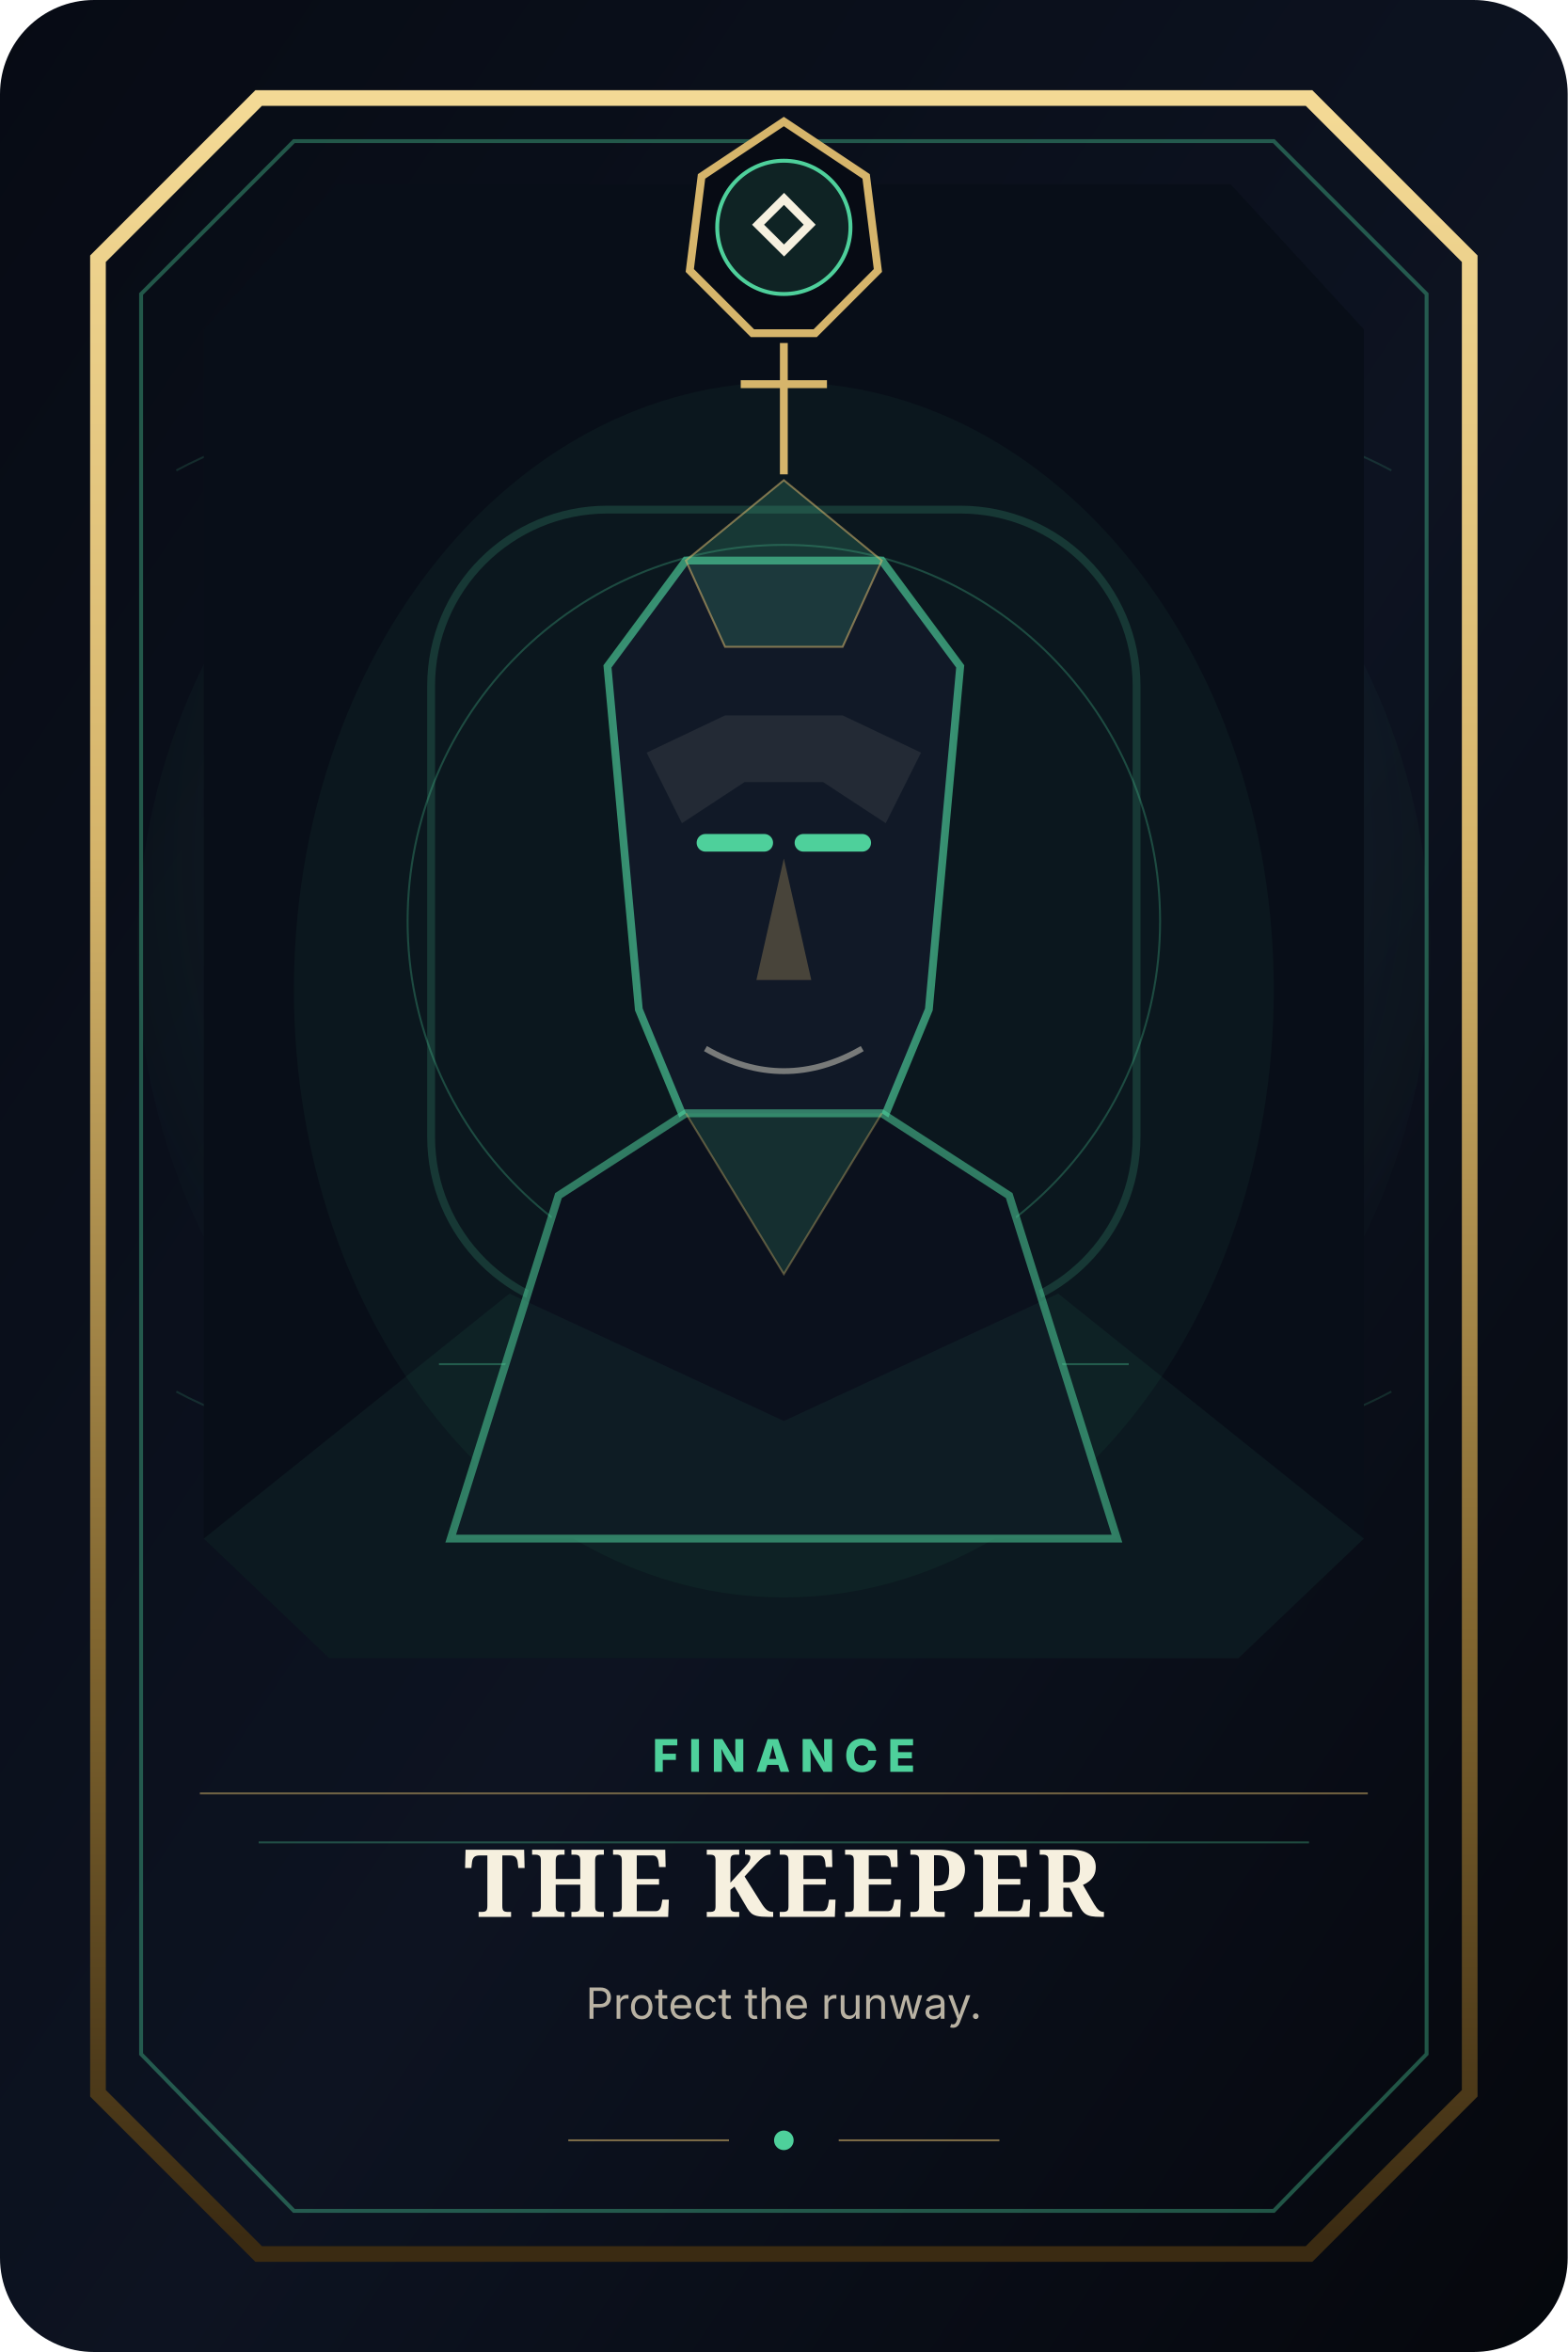
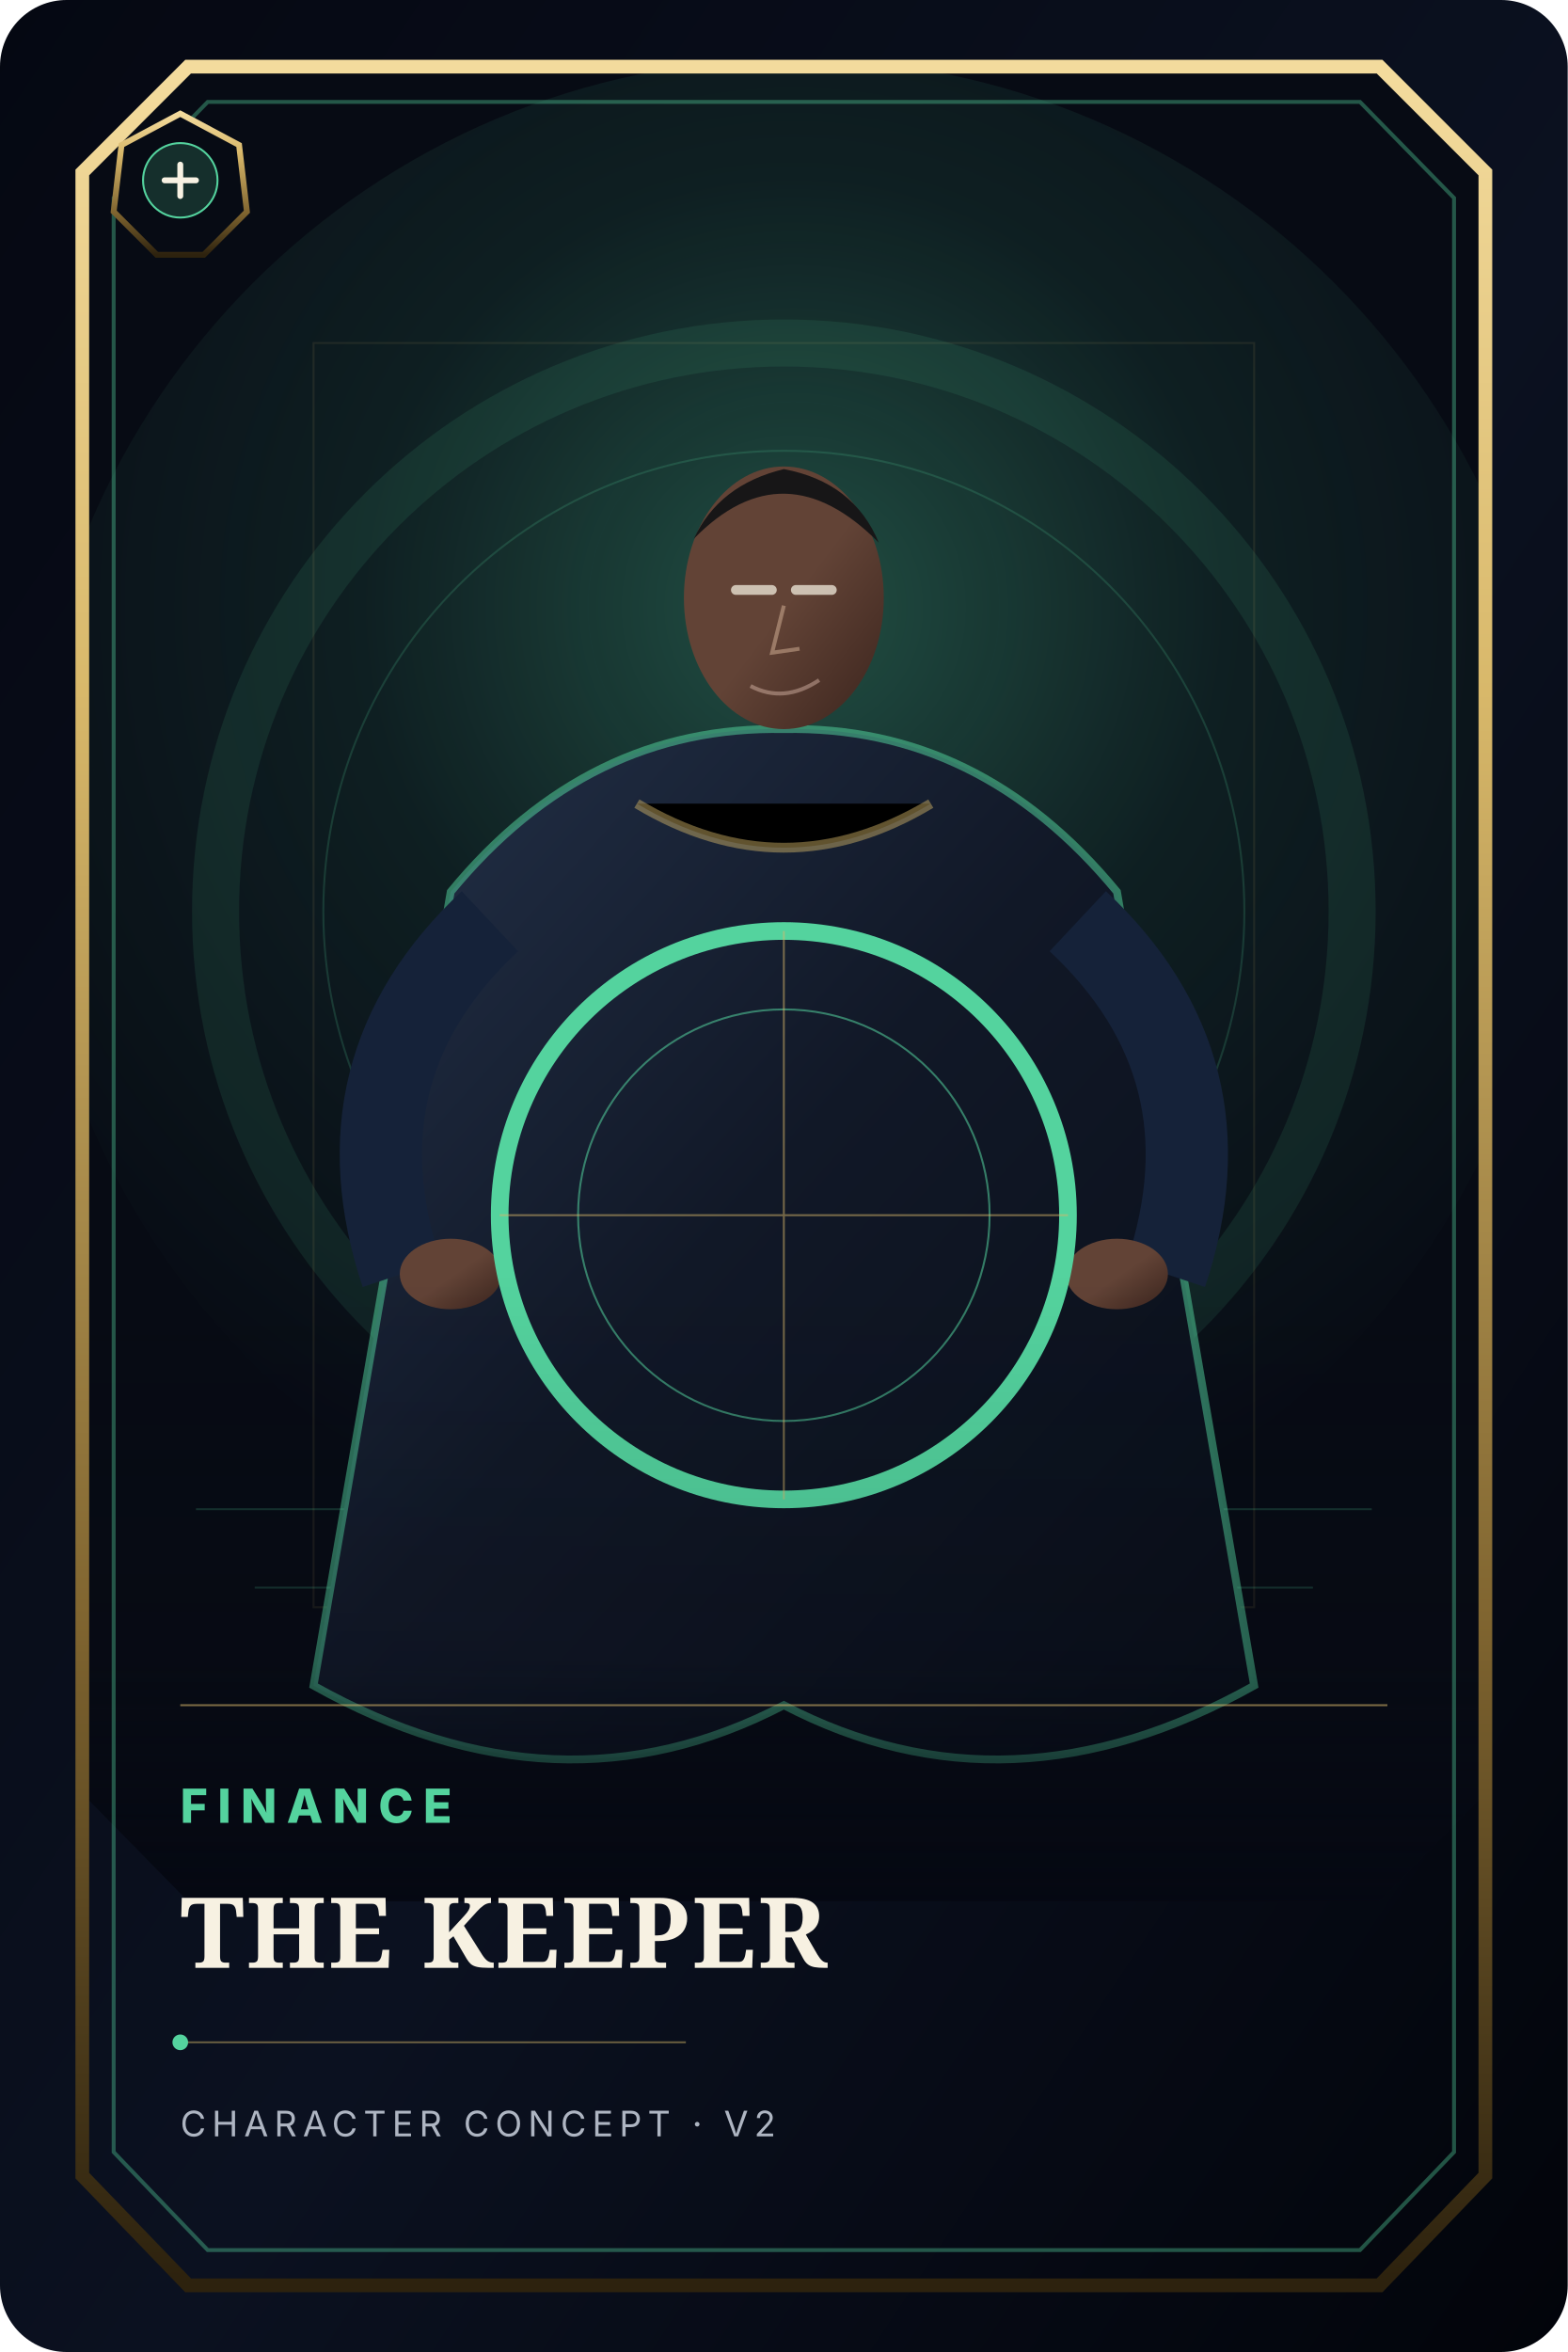
<svg xmlns="http://www.w3.org/2000/svg" viewBox="0 0 800 1200" role="img" aria-labelledby="card-finance-title card-finance-desc">
  <defs>
-     <linearGradient id="card-finance-bg" x1="0" y1="0" x2="1" y2="1">
-       <stop offset="0" stop-color="#070B14" />
-       <stop offset="0.55" stop-color="#0D1321" />
-       <stop offset="1" stop-color="#05070C" />
+     <linearGradient id="v2-finance-bg" x1="0" y1="0" x2="1" y2="1">
+       <stop offset="0" stop-color="#050812" />
+       <stop offset=".55" stop-color="#0B1120" />
+       <stop offset="1" stop-color="#02040A" />
    </linearGradient>
-     <radialGradient id="card-finance-glow" cx="50%" cy="43%" r="58%">
-       <stop offset="0" stop-color="#4ED09B" stop-opacity="0.32" />
-       <stop offset="0.48" stop-color="#4ED09B" stop-opacity="0.09" />
-       <stop offset="1" stop-color="#4ED09B" stop-opacity="0" />
+     <radialGradient id="v2-finance-halo" cx="50%" cy="36%" r="62%">
+       <stop offset="0" stop-color="#54D39E" stop-opacity=".34" />
+       <stop offset=".45" stop-color="#54D39E" stop-opacity=".10" />
+       <stop offset="1" stop-color="#54D39E" stop-opacity="0" />
    </radialGradient>
-     <linearGradient id="card-finance-metal" x1="0" y1="0" x2="0" y2="1">
-       <stop offset="0" stop-color="#F3D995" />
-       <stop offset="0.34" stop-color="#D6B56B" />
-       <stop offset="0.72" stop-color="#80652F" />
-       <stop offset="1" stop-color="#3B2B12" />
+     <linearGradient id="v2-finance-cloth" x1="0" y1="0" x2="1" y2="1">
+       <stop offset="0" stop-color="#24324A" />
+       <stop offset=".46" stop-color="#111827" />
+       <stop offset="1" stop-color="#080D17" />
    </linearGradient>
-     <linearGradient id="card-finance-accent" x1="0" y1="0" x2="1" y2="1">
-       <stop offset="0" stop-color="#4ED09B" />
-       <stop offset="1" stop-color="#4ED09B" stop-opacity="0.18" />
+     <linearGradient id="v2-finance-metal" x1="0" y1="0" x2="0" y2="1">
+       <stop offset="0" stop-color="#F3DB9D" />
+       <stop offset=".28" stop-color="#D8B86A" />
+       <stop offset=".7" stop-color="#806530" />
+       <stop offset="1" stop-color="#2D220E" />
    </linearGradient>
-     <filter id="card-finance-soft" x="-30%" y="-30%" width="160%" height="160%">
+     <linearGradient id="v2-finance-skin" x1="0" y1="0" x2="1" y2="1">
+       <stop offset="0" stop-color="#624336" />
+       <stop offset=".52" stop-color="#624336" />
+       <stop offset="1" stop-color="#3B241D" />
+     </linearGradient>
+     <linearGradient id="v2-finance-fade" x1="0" y1="0" x2="0" y2="1">
+       <stop offset="0" stop-color="#050812" stop-opacity="0" />
+       <stop offset=".62" stop-color="#050812" stop-opacity=".16" />
+       <stop offset="1" stop-color="#050812" stop-opacity=".98" />
+     </linearGradient>
+     <filter id="v2-finance-blur" x="-40%" y="-40%" width="180%" height="180%">
      <feGaussianBlur stdDeviation="18" />
    </filter>
-     <clipPath id="card-finance-portrait">
-       <path d="M104 168 L172 94 H628 L696 168 V785 L632 846 H168 L104 785 Z" />
+     <filter id="v2-finance-soft" x="-20%" y="-20%" width="140%" height="140%">
+       <feGaussianBlur stdDeviation="5" />
+     </filter>
+     <clipPath id="v2-finance-art">
+       <path d="M42 88 L96 34 H704 L758 88 V915 L704 970 H96 L42 915 Z" />
    </clipPath>
  </defs>
-   <rect width="800" height="1200" rx="48" fill="url(#card-finance-bg)" />
-   <path d="M50 132 L132 50 H668 L750 132 V1068 L668 1150 H132 L50 1068 Z" fill="none" stroke="url(#card-finance-metal)" stroke-width="8" />
-   <path d="M72 150 L150 72 H650 L728 150 V1048 L650 1128 H150 L72 1048 Z" fill="none" stroke="#4ED09B" stroke-opacity="0.38" stroke-width="2" />
-   <circle cx="400" cy="485" r="330" fill="url(#card-finance-glow)" />
-   <path d="M102 915 H698" stroke="#D6B56B" stroke-opacity="0.5" />
-   <path d="M132 940 H668" stroke="#4ED09B" stroke-opacity="0.32" />
-   <g opacity="0.16" stroke="#4ED09B" fill="none">
-     <path d="M90 240 C220 170 580 170 710 240" />
-     <path d="M90 710 C220 780 580 780 710 710" />
-     <circle cx="400" cy="470" r="260" />
-     <circle cx="400" cy="470" r="212" stroke-dasharray="8 20" />
-   </g>
-   <g clip-path="url(#card-finance-portrait)">
-     <rect x="104" y="94" width="592" height="752" fill="#080E18" />
-     <ellipse cx="400" cy="505" rx="250" ry="310" fill="#4ED09B" fill-opacity="0.05" />
-     <g fill="none" stroke="#4ED09B">
-       <rect x="220" y="260" width="360" height="410" rx="90" stroke-opacity="0.18" stroke-width="4" />
-       <circle cx="400" cy="470" r="192" stroke-opacity="0.28" />
-       <path d="M224 696 H576 M250 725 H550 M280 754 H520" stroke-opacity="0.34" />
-       <path d="M400 175 V242 M378 196 H422" stroke="#D6B56B" stroke-width="4" />
+   <rect width="800" height="1200" rx="34" fill="url(#v2-finance-bg)" />
+   <g clip-path="url(#v2-finance-art)">
+     <rect x="40" y="34" width="720" height="940" fill="#070B14" />
+     <circle cx="405" cy="420" r="390" fill="url(#v2-finance-halo)" />
+     <g fill="none" stroke="#54D39E">
+       <circle cx="400" cy="465" r="290" stroke-opacity=".10" stroke-width="24" />
+       <circle cx="400" cy="465" r="235" stroke-opacity=".18" />
+       <path d="M100 770 H700 M130 810 H670 M165 850 H635" stroke-opacity=".20" />
+       <path d="M160 175 H640 V820 H160 Z" stroke="#D8B86A" stroke-opacity=".10" />
    </g>
    <g>
-       <path d="M310 340 L350 286 H450 L490 340 L474 515 L438 602 H362 L326 515 Z" fill="#111927" stroke="#4ED09B" stroke-opacity="0.65" stroke-width="4" />
-       <path d="M350 286 L400 245 L450 286 L430 330 H370 Z" fill="#4ED09B" fill-opacity="0.18" stroke="#D6B56B" stroke-opacity="0.55" />
-       <path d="M330 384 L370 365 H430 L470 384 L452 420 L420 399 H380 L348 420 Z" fill="#F6F0DF" fill-opacity="0.08" />
-       <path d="M360 430 H390" stroke="#4ED09B" stroke-width="9" stroke-linecap="round" />
-       <path d="M410 430 H440" stroke="#4ED09B" stroke-width="9" stroke-linecap="round" />
-       <path d="M400 438 L386 500 H414 Z" fill="#D6B56B" fill-opacity="0.28" />
-       <path d="M360 535 Q400 558 440 535" fill="none" stroke="#F6F0DF" stroke-opacity="0.45" stroke-width="3" />
-       <path d="M285 610 L350 568 H450 L515 610 L570 785 H230 Z" fill="#0B111D" stroke="#4ED09B" stroke-opacity="0.55" stroke-width="4" />
-       <path d="M350 568 L400 650 L450 568" fill="#4ED09B" fill-opacity="0.16" stroke="#D6B56B" stroke-opacity="0.38" />
+       <path d="M230 455 Q300 370 400 372 Q500 370 570 455 L640 860 Q515 930 400 870 Q285 930 160 860 Z" fill="url(#v2-finance-cloth)" stroke="#54D39E" stroke-opacity=".52" stroke-width="4" />
+       <path d="M250 470 Q170 545 205 650" fill="none" stroke="#152239" stroke-width="42" />
+       <path d="M550 470 Q630 545 595 650" fill="none" stroke="#152239" stroke-width="42" />
+       <ellipse cx="230" cy="650" rx="26" ry="18" fill="url(#v2-finance-skin)" />
+       <ellipse cx="570" cy="650" rx="26" ry="18" fill="url(#v2-finance-skin)" />
+       <g fill="none" stroke="#54D39E">
+         <circle cx="400" cy="620" r="145" stroke-width="9" />
+         <circle cx="400" cy="620" r="105" stroke-opacity=".55" />
+         <path d="M255 620 H545 M400 475 V765" stroke="#D8B86A" stroke-opacity=".5" />
+       </g>
+       <g transform="translate(400 305) rotate(0)">
+         <ellipse rx="51" ry="67" fill="url(#v2-finance-skin)" />
+         <path d="M-45.9 -30.15 Q0 -77.05 48.45 -28.14 Q35.7 -58.96 0 -65.66 Q-33.15 -57.62 -45.9 -30.15Z" fill="#171617" />
+         <path d="M-24.48 -4 H-6.12 M6.12 -4 H24.48" stroke="#F7F1E2" stroke-opacity=".72" stroke-width="5" stroke-linecap="round" />
+         <path d="M0 4 L-6 28 L8 26" fill="none" stroke="#E6C1A6" stroke-opacity=".45" stroke-width="2" />
+         <path d="M-17 45 Q0 54 18 42" fill="none" stroke="#F7D6C5" stroke-opacity=".38" stroke-width="2" />
+       </g>
+       <path d="M325 410 Q400 455 475 410" stroke="#D8B86A" stroke-opacity=".45" stroke-width="5" />
    </g>
-     <path d="M104 785 L260 660 L400 725 L540 660 L696 785 V846 H104 Z" fill="#4ED09B" fill-opacity="0.06" />
+     <rect x="42" y="650" width="716" height="320" fill="url(#v2-finance-fade)" />
  </g>
-   <g transform="translate(400 116)">
-     <path d="M0 -54 L42 -26 L48 22 L16 54 L-16 54 L-48 22 L-42 -26 Z" fill="#070B14" stroke="#D6B56B" stroke-width="4" />
-     <circle r="34" fill="#4ED09B" fill-opacity="0.12" stroke="#4ED09B" stroke-width="2" />
-     <text x="0" y="11" text-anchor="middle" font-family="Inter,ui-sans-serif,system-ui,sans-serif" font-size="34" font-weight="800" fill="#F6F0DF">◇</text>
+   <path d="M42 88 L96 34 H704 L758 88 V1110 L704 1166 H96 L42 1110 Z" fill="none" stroke="url(#v2-finance-metal)" stroke-width="7" />
+   <path d="M58 101 L106 52 H694 L742 101 V1098 L694 1148 H106 L58 1098 Z" fill="none" stroke="#54D39E" stroke-opacity=".38" stroke-width="2" />
+   <g transform="translate(92 92)">
+     <path d="M0 -34 L30 -18 L34 16 L12 38 L-12 38 L-34 16 L-30 -18 Z" fill="#070B14" stroke="url(#v2-finance-metal)" stroke-width="3" />
+     <circle r="19" fill="#54D39E" fill-opacity=".18" stroke="#54D39E" />
+     <path d="M-8 0 H8 M0 -8 V8" stroke="#F7F1E2" stroke-width="3" stroke-linecap="round" />
  </g>
-   <text x="400" y="904" text-anchor="middle" font-family="Inter,ui-sans-serif,system-ui,sans-serif" font-size="23" font-weight="800" letter-spacing="5" fill="#4ED09B">FINANCE</text>
-   <text x="400" y="978" text-anchor="middle" font-family="Georgia,ui-serif,serif" font-size="48" font-weight="700" letter-spacing="2" fill="#F6F0DF">THE KEEPER</text>
-   <text x="400" y="1030" text-anchor="middle" font-family="Inter,ui-sans-serif,system-ui,sans-serif" font-size="22" fill="#B9B2A3">Protect the runway.</text>
-   <g transform="translate(400 1092)" stroke="#D6B56B" stroke-opacity="0.55">
-     <path d="M-110 0 H-28" />
-     <circle r="5" fill="#4ED09B" stroke="none" />
-     <path d="M28 0 H110" />
-   </g>
+   <path d="M92 870 H708" stroke="#D8B86A" stroke-opacity=".55" />
+   <text x="92" y="930" font-family="Inter,ui-sans-serif,system-ui,sans-serif" font-size="24" font-weight="800" letter-spacing="5" fill="#54D39E">FINANCE</text>
+   <text x="92" y="1004" font-family="Georgia,ui-serif,serif" font-size="50" font-weight="700" letter-spacing="1" fill="#F7F1E2">THE KEEPER</text>
+   <path d="M92 1042 H350" stroke="#D8B86A" stroke-opacity=".45" />
+   <circle cx="92" cy="1042" r="4" fill="#54D39E" />
+   <text x="92" y="1090" font-family="Inter,ui-sans-serif,system-ui,sans-serif" font-size="18" letter-spacing="3" fill="#AEB5C2">CHARACTER CONCEPT · V2</text>
</svg>
